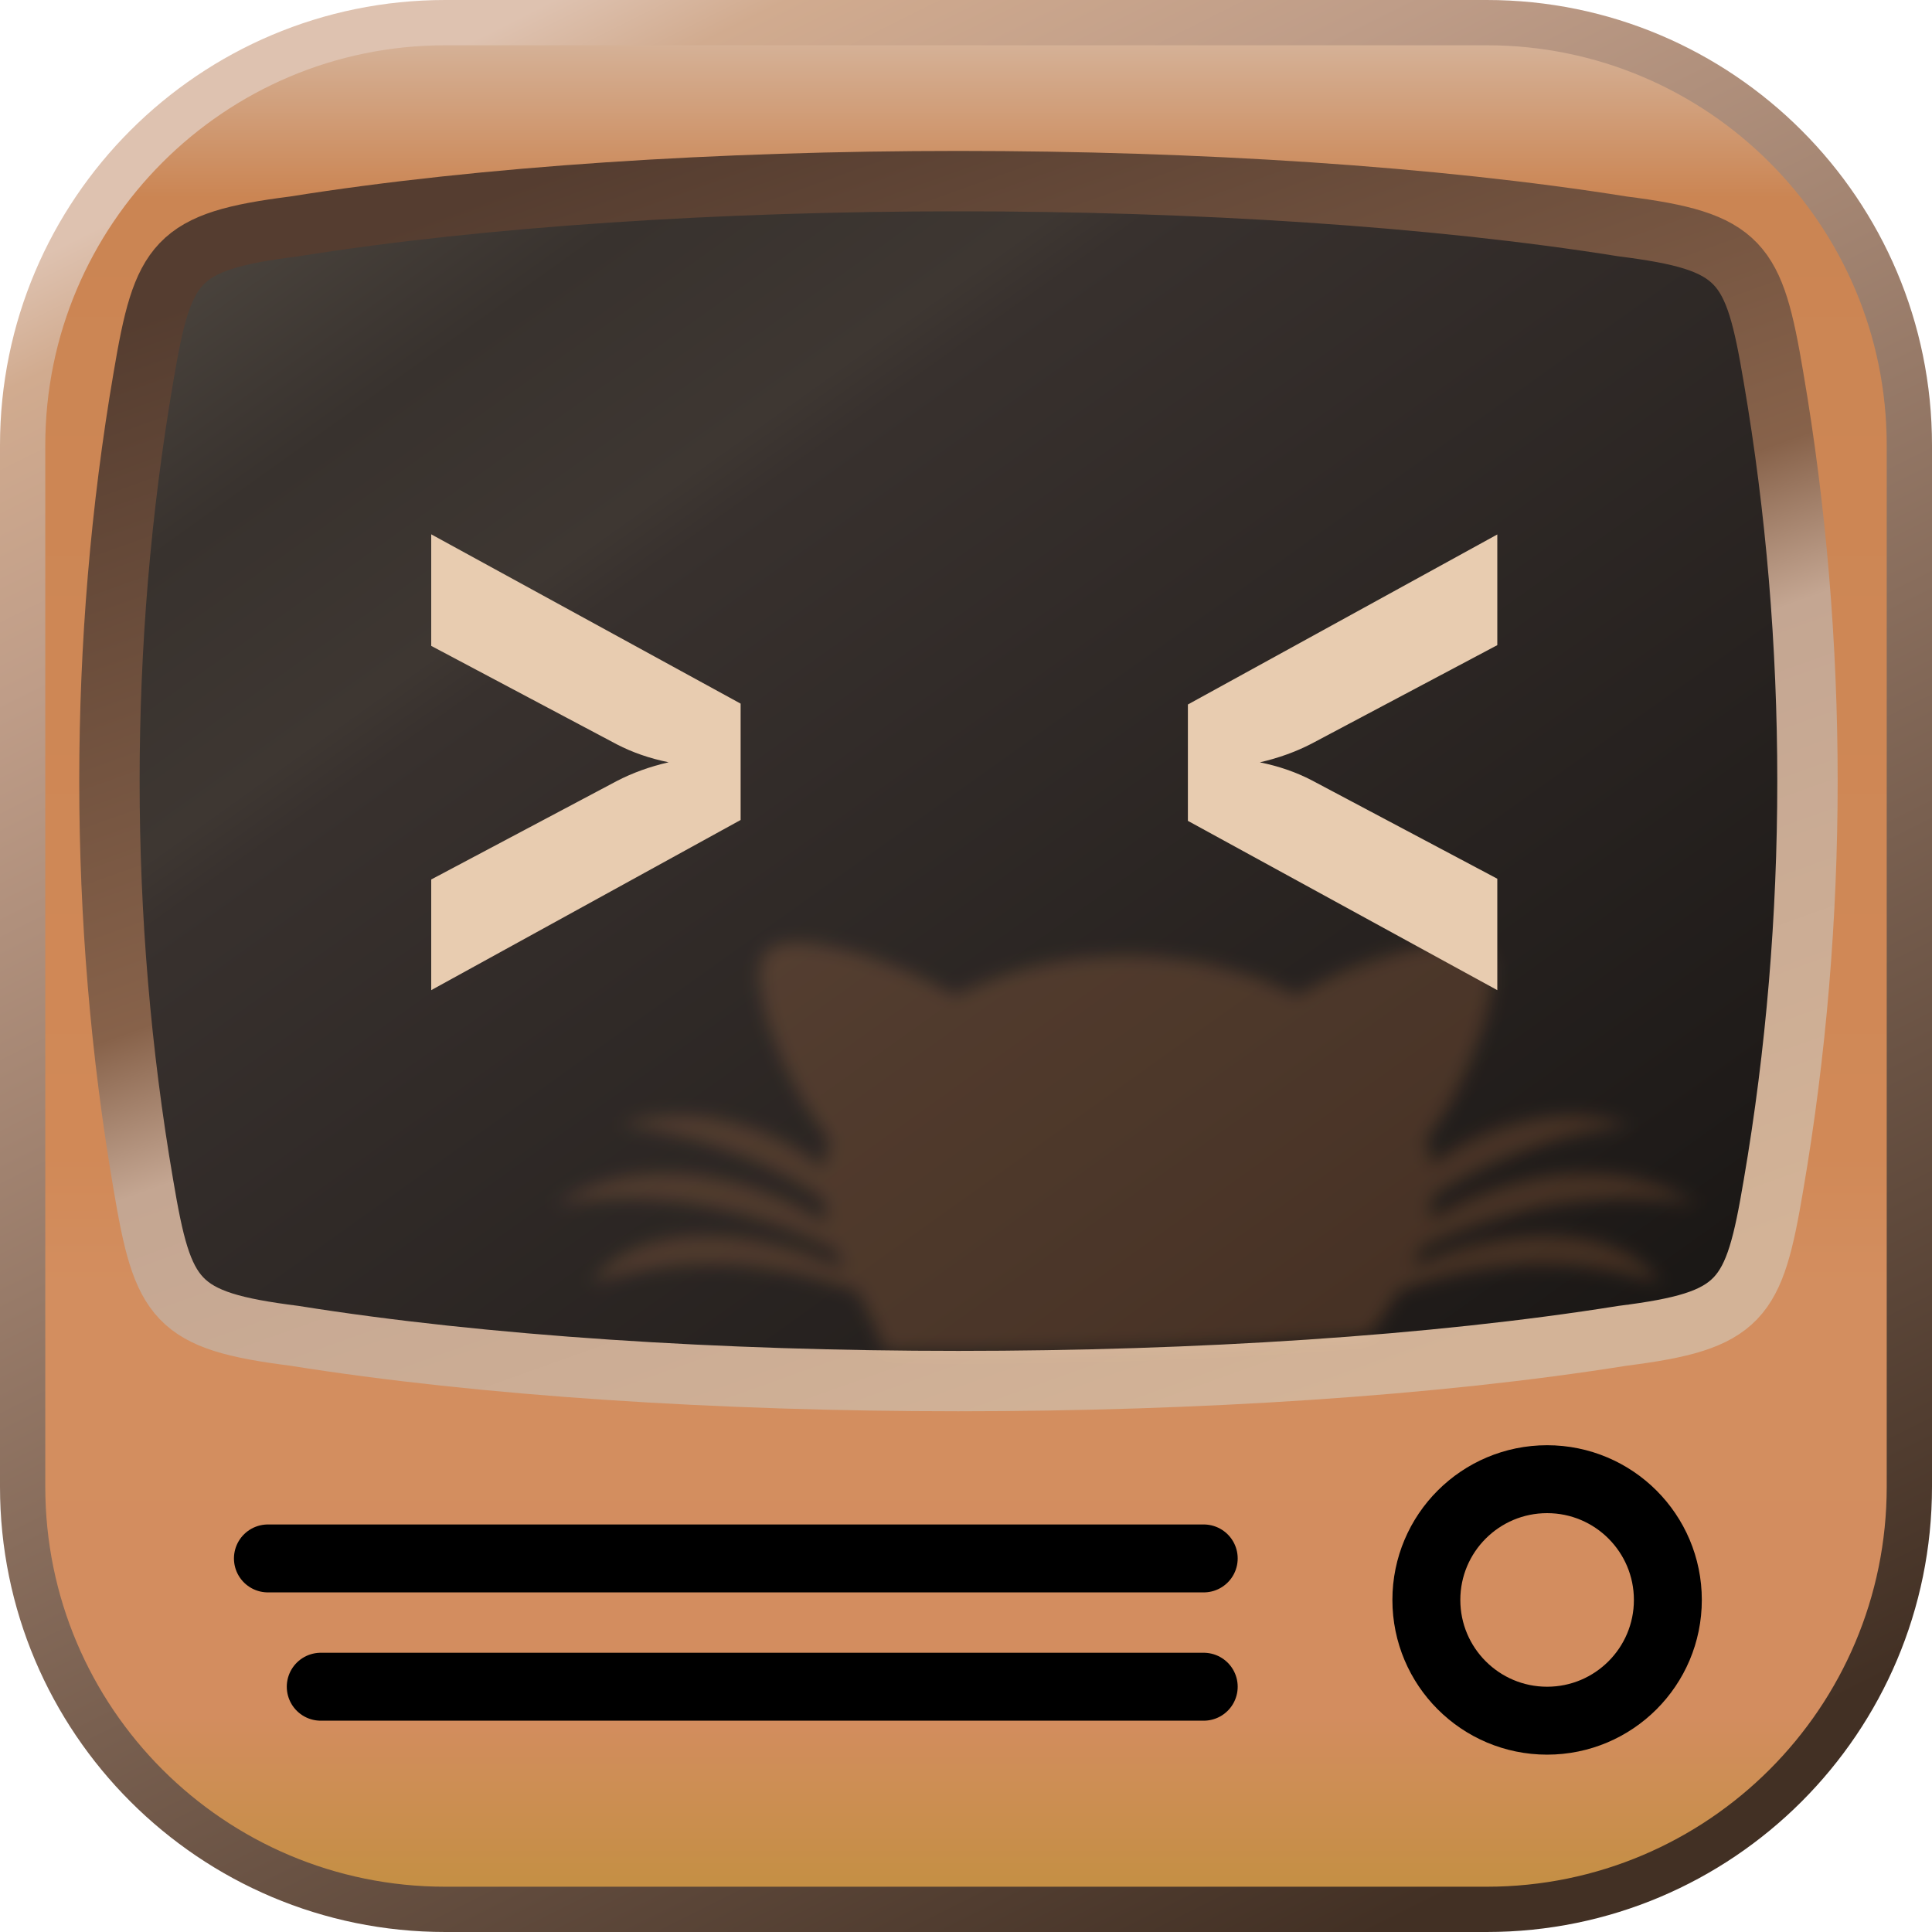
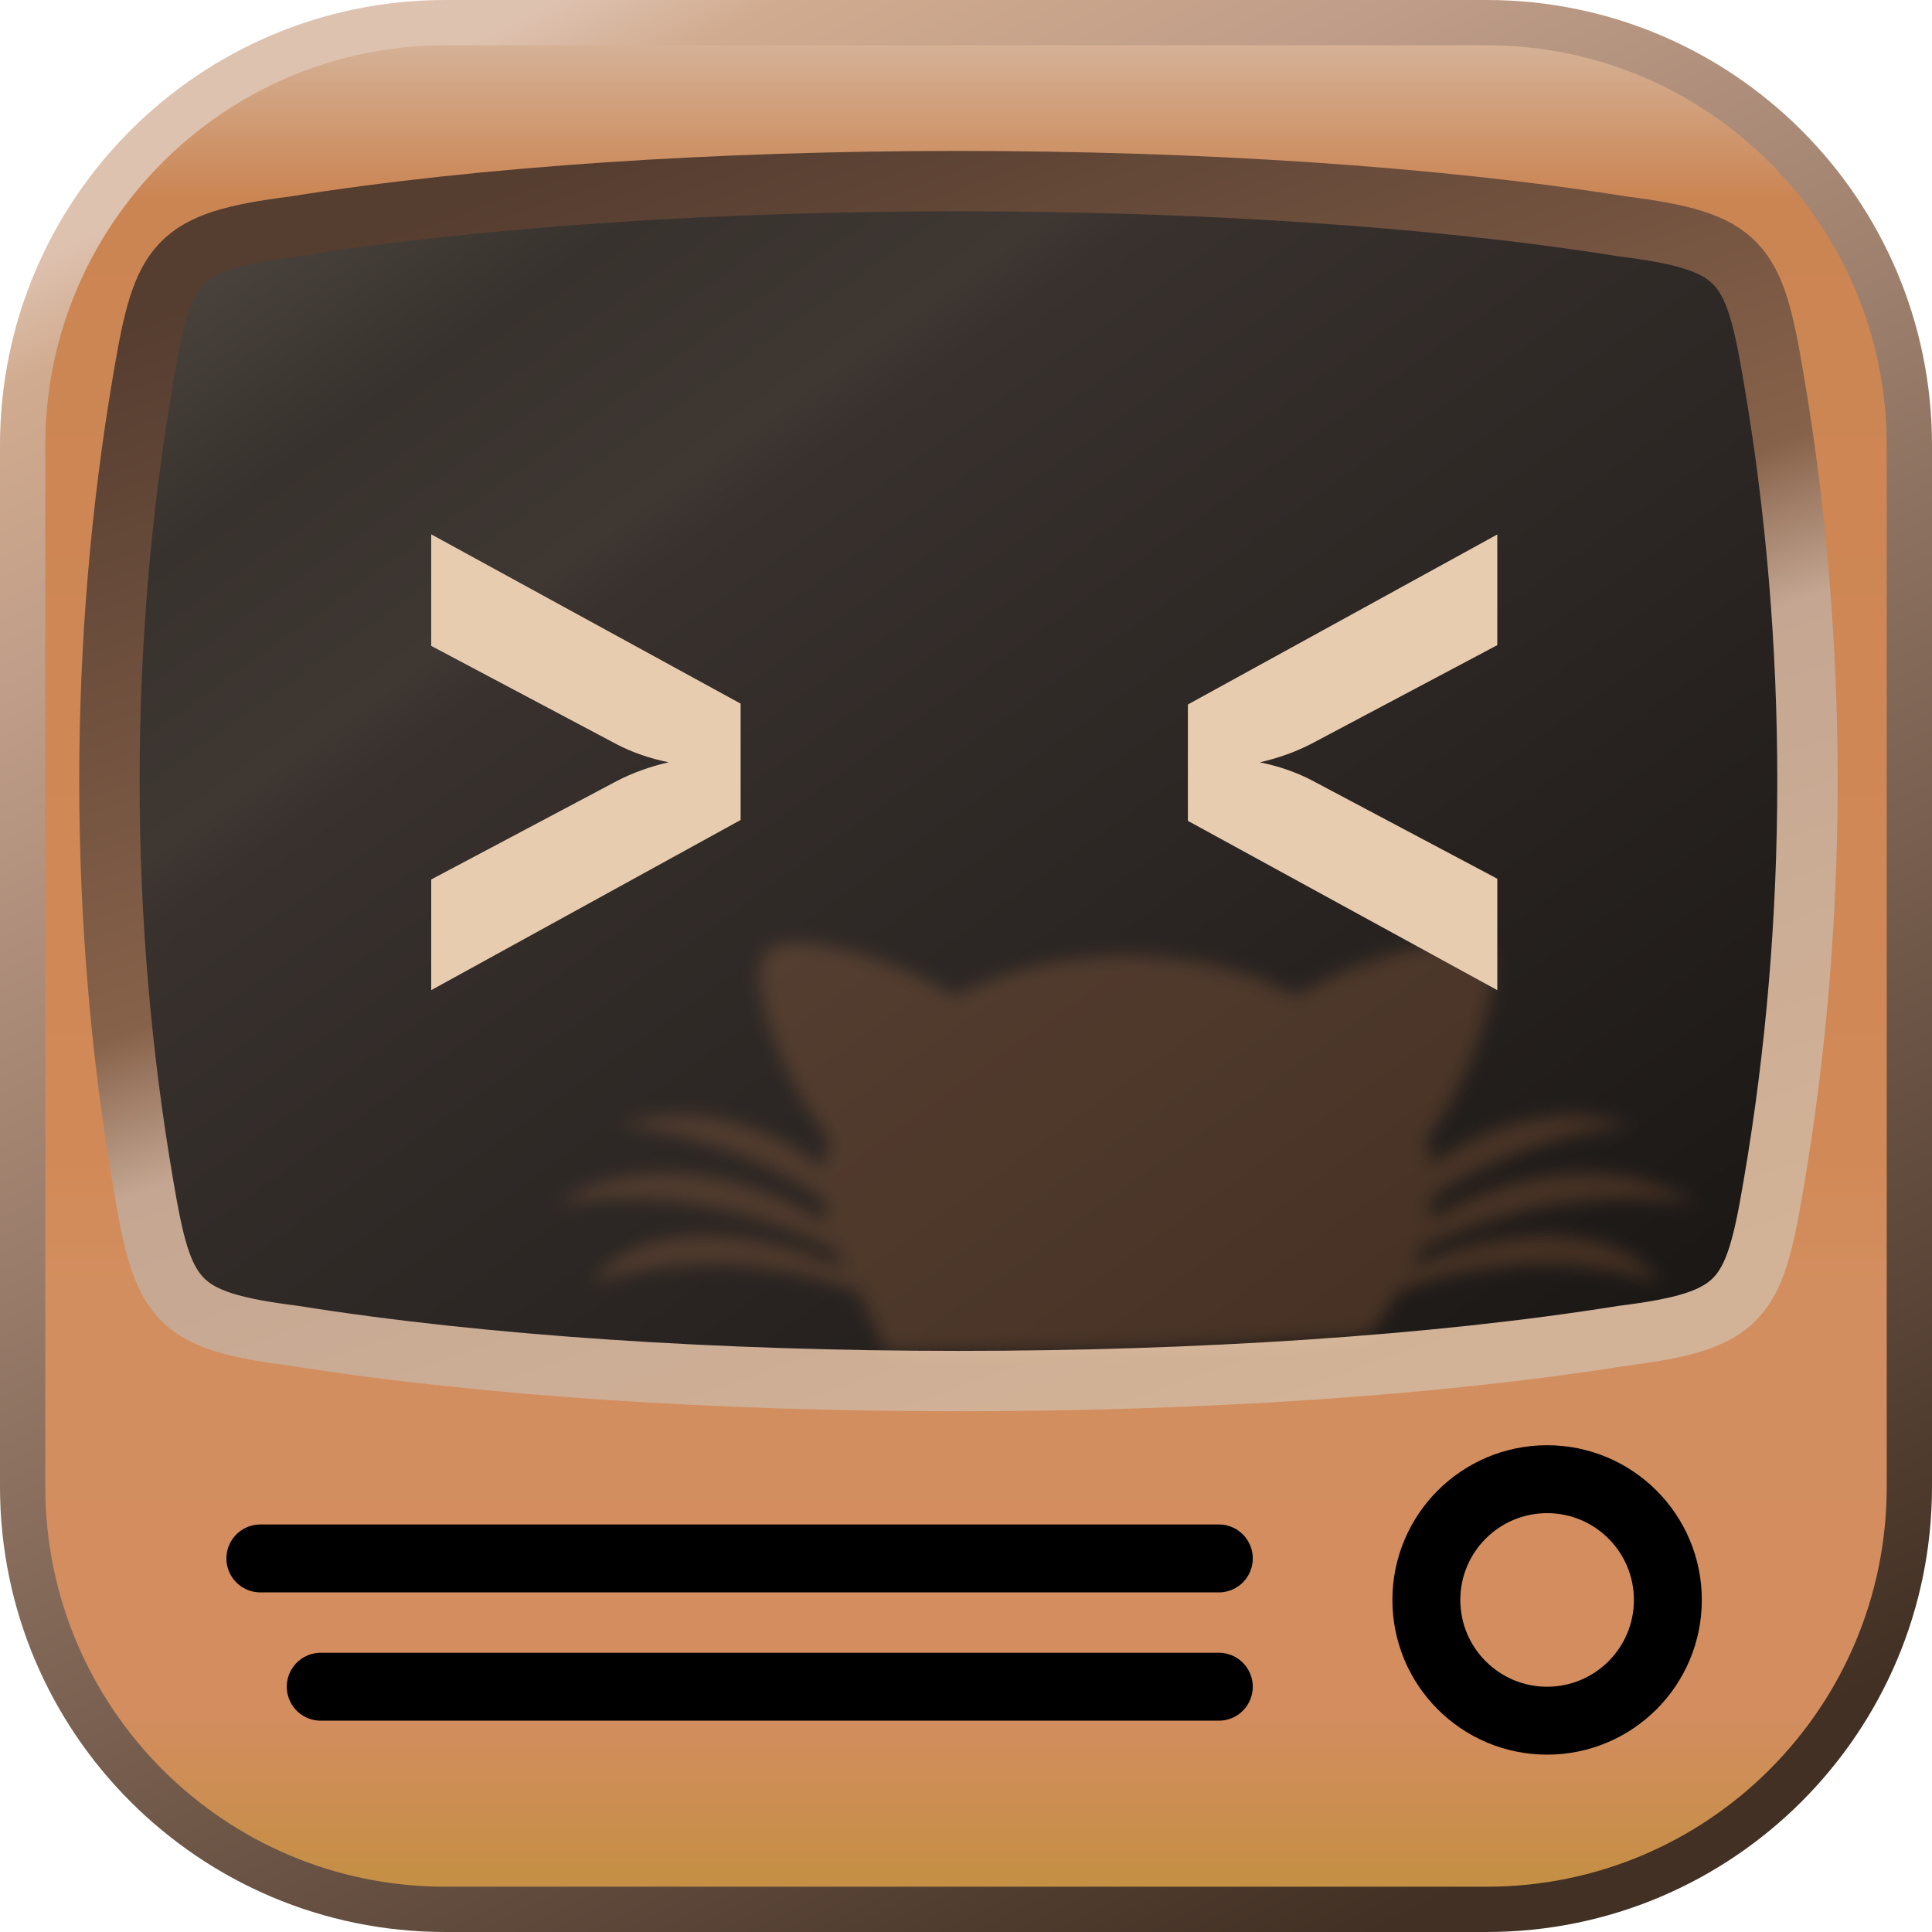
<svg xmlns="http://www.w3.org/2000/svg" width="256" height="256" version="1.1" viewBox="0 0 256 256">
  <defs>
    <linearGradient id="fillGradient" x2="0" y2="1">
      <stop stop-color="#d6b69e" offset="0" />
      <stop stop-color="#cb8553" offset=".09" />
      <stop stop-color="#d18957" offset=".6" />
      <stop stop-color="#d38e5f" offset=".67" />
      <stop stop-color="#d38d5f" offset=".9" />
      <stop stop-color="#c38f41" offset="1" />
    </linearGradient>
    <linearGradient id="strokeGradient" x1=".25" x2=".75" y2="1">
      <stop stop-color="#dec2b0" offset="0" />
      <stop stop-color="#d1ab8f" offset=".05" />
      <stop stop-color="#bf9d88" offset=".18" />
      <stop stop-color="#423024" offset="1" />
    </linearGradient>
    <linearGradient id="screenFillGradient" x1="1" x2="0" y1="1">
      <stop stop-color="#161412" offset="0" />
      <stop stop-color="#1f1b19" offset=".143" />
      <stop stop-color="#38312e" offset=".678" />
      <stop stop-color="#3e3732" offset=".708" />
      <stop stop-color="#38322e" offset=".83" />
      <stop stop-color="#544d45" offset="1" />
    </linearGradient>
    <linearGradient id="screenStrokeGradient" x1=".75" x2=".25" y1="1">
      <stop stop-color="#d3b397" offset="0" />
      <stop stop-color="#c4a692" offset=".42" />
      <stop stop-color="#87624a" offset=".53" />
      <stop stop-color="#553d30" offset="1" />
    </linearGradient>
    <linearGradient id="bracketsColor">
      <stop stop-color="#e8ccb0" offset="0" />
      <stop stop-color="#e8ccb0" offset="1" />
    </linearGradient>
    <filter id="blurFilter" x="-.018" y="-.051" width="1.037" height="1.103" color-interpolation-filters="sRGB">
      <feGaussianBlur stdDeviation="1.155" />
    </filter>
  </defs>
  <rect x="3" y="3" width="250" height="250" ry="56" fill="url(#fillGradient)" stroke="url(#strokeGradient)" stroke-width="6" />
  <path d="         m39 30          c         50 -8 126 -8 176 0         15.8 2 17.4 4.6 20 20          6 35 6 72 0 107         -2.6 15.4 -4.2 18 -20 20          -50 8 -126 8 -176 0         -15.8 -2 -17.4 -4.6 -20 -20          -6 -35 -6 -72 0 -107         2.6 -15.4 4.2 -18 20 -20          z" fill="url(#screenFillGradient)" stroke="url(#screenStrokeGradient)" stroke-width="8" />
  <circle cx="205" cy="212" r="16" fill="none" stroke="#000" stroke-linejoin="round" stroke-width="9" />
-   <path d="m35.5 206.5h124" stroke="#000" stroke-linecap="round" stroke-linejoin="round" stroke-width="9" />
-   <path d="m42.5 223.5h117" stroke="#000" stroke-linecap="round" stroke-linejoin="round" stroke-width="9" />
+   <path d="m34.5 206.5h127" stroke="#000" stroke-linecap="round" stroke-linejoin="round" stroke-width="9" />
+   <path d="m42.5 223.5h119" stroke="#000" stroke-linecap="round" stroke-linejoin="round" stroke-width="9" />
  <path d="m105.47 124.92c-1.821 0.013-3.213 0.386-3.92 1.218-2.993 3.325 2.162 17.126 8.313 24.775-0.315 1.259-0.55 2.523-0.69 3.823-7.624-6.01-17.942-8.719-26.816-5.651 10.094 1.306 18.831 4.479 26.757 9.82 0.086 1.083 0.242 2.151 0.475 3.201-10.716-7.143-25.441-9.27-36.044-2.546 13.277-2.075 25.519 0.455 37.108 6.053 0.351 0.903 0.759 1.787 1.215 2.652-11.386-5.963-27.767-6.696-33.501 1.77 12.44-3.951 23.463-2.876 35.224 1.066 0.911 1.311 2.092 4.077 3.639 7.837 20.474 0.258 42.102-0.262 64.294-2.041 1.313-1.785 2.945-4.606 3.885-5.993 11.535-3.778 22.394-4.753 34.622-0.869-5.631-8.313-21.529-7.756-32.882-2.087 0.433-0.852 0.821-1.719 1.153-2.602 11.425-5.411 23.486-7.828 36.551-5.786-10.428-6.613-24.838-4.661-35.505 2.199 0.22-1.052 0.366-2.115 0.438-3.186 7.792-5.14 16.373-8.209 26.255-9.488-8.706-3.009-18.797-0.456-26.375 5.315-0.145-1.182-0.366-2.337-0.654-3.487 5.819-7.649 10.807-21.615 7.815-24.775-2.993-3.159-16.628 0.666-24.942 5.821-6.485-3.325-14.299-5.321-22.613-5.321-8.48 0-16.295 1.996-22.78 5.321-6.235-3.866-15.557-7.077-21.021-7.038z" clip-rule="evenodd" fill="#784421" fill-opacity=".38" fill-rule="evenodd" filter="url(#blurFilter)" stroke-width="1.663" style="mix-blend-mode:screen" />
  <path d="m57.139 131.2v-14.665l24.6-13.05q3.12-1.617 6.862-2.48-3.742-0.755-6.862-2.372l-24.6-13.05v-14.782l40.998 22.433v15.419z" fill="url(#bracketsColor)" />
  <path d="m198.4 131.2-40.998-22.433v-15.419l40.998-22.529v14.665l-24.6 13.05q-3.12 1.617-6.862 2.48 3.742 0.755 6.862 2.372l24.6 13.05z" fill="url(#bracketsColor)" />
</svg>
